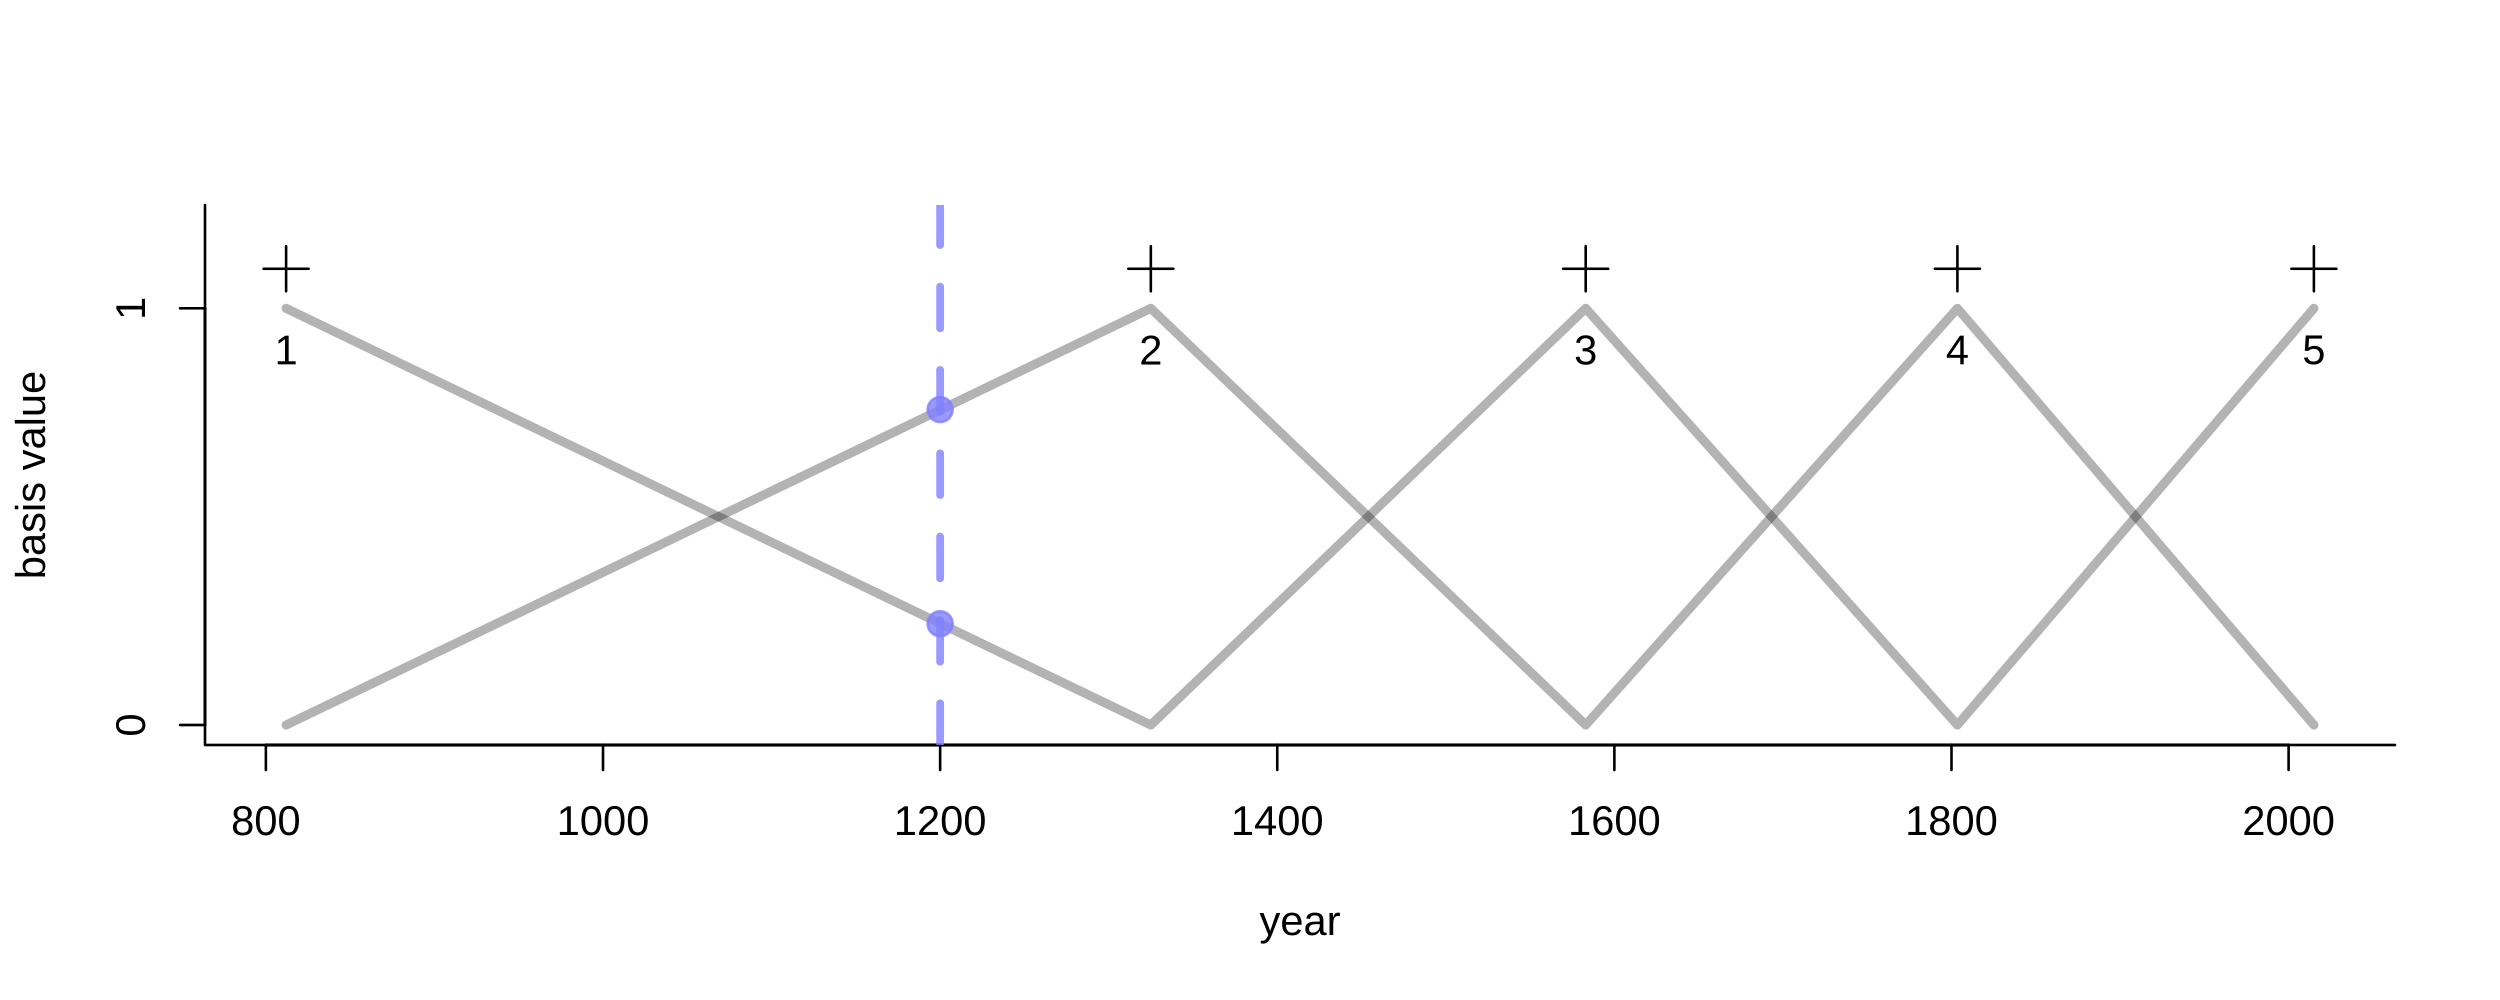
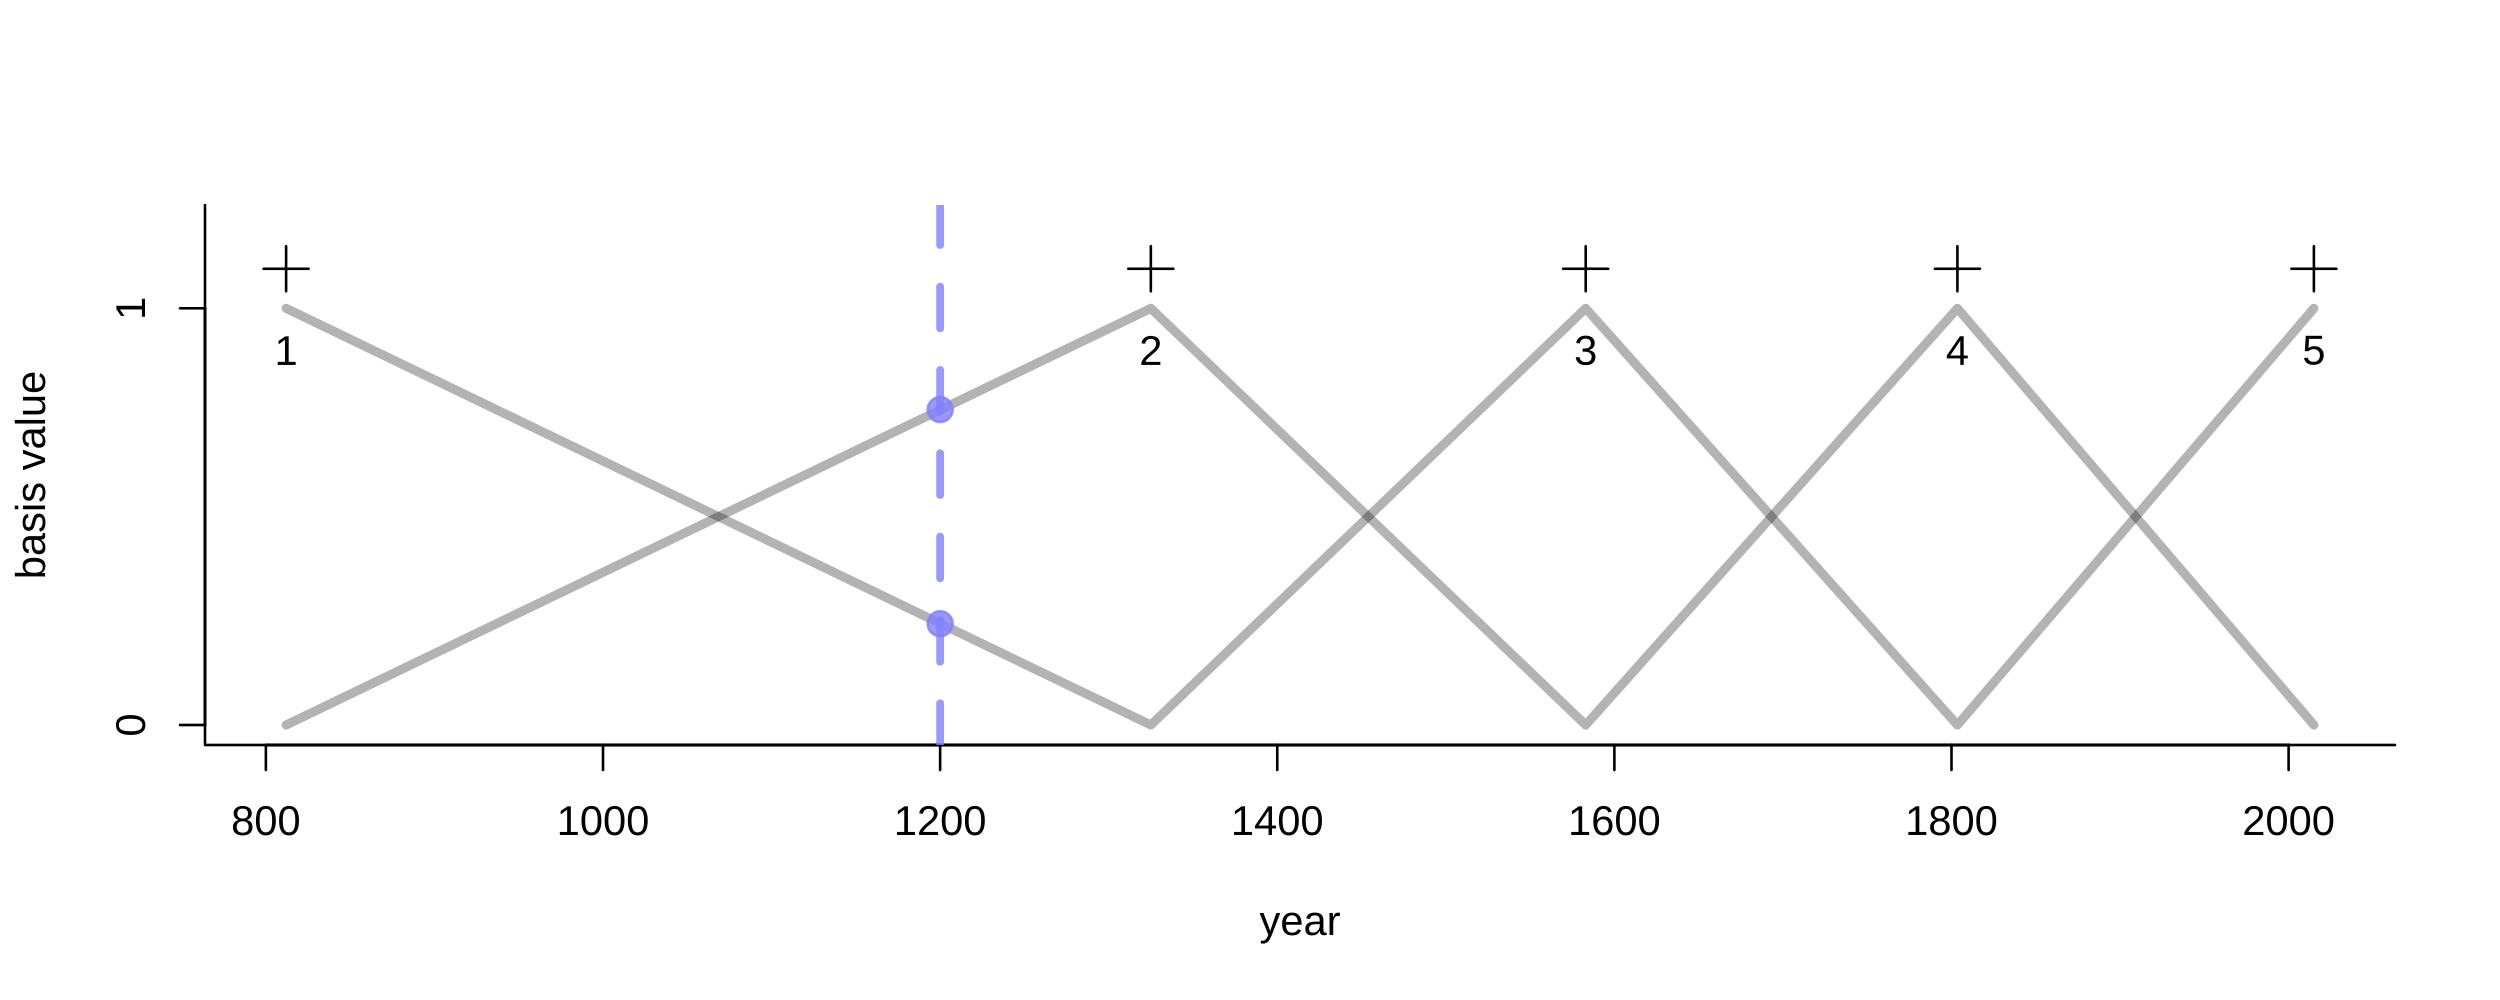
<svg xmlns="http://www.w3.org/2000/svg" viewBox="0 0 720.00 288.00">
  <defs>
    <style type="text/css">
    line, polyline, polygon, path, rect, circle {
      fill: none;
      stroke: #000000;
      stroke-linecap: round;
      stroke-linejoin: round;
      stroke-miterlimit: 10.00;
    }
  </style>
  </defs>
  <rect width="100%" height="100%" style="stroke: none; fill: #FFFFFF;" />
  <defs>
    <clipPath id="cpNTkuMDR8Njg5Ljc2fDIxNC41Nnw1OS4wNA==">
      <rect x="59.04" y="59.04" width="630.72" height="155.52" />
    </clipPath>
  </defs>
  <polyline points="82.40,208.80 331.44,88.80 456.68,208.80 563.73,88.80 666.40,208.80 " style="stroke-width: 2.62; stroke: #000000; stroke-opacity: 0.30;" clip-path="url(#cpNTkuMDR8Njg5Ljc2fDIxNC41Nnw1OS4wNA==)" />
  <defs>
    <clipPath id="cpMC4wMHw3MjAuMDB8Mjg4LjAwfDAuMDA=">
      <rect x="0.00" y="0.00" width="720.00" height="288.00" />
    </clipPath>
  </defs>
  <line x1="76.57" y1="214.56" x2="659.12" y2="214.56" style="stroke-width: 0.75;" clip-path="url(#cpMC4wMHw3MjAuMDB8Mjg4LjAwfDAuMDA=)" />
  <line x1="76.57" y1="214.56" x2="76.57" y2="221.76" style="stroke-width: 0.75;" clip-path="url(#cpMC4wMHw3MjAuMDB8Mjg4LjAwfDAuMDA=)" />
  <line x1="173.67" y1="214.56" x2="173.67" y2="221.76" style="stroke-width: 0.75;" clip-path="url(#cpMC4wMHw3MjAuMDB8Mjg4LjAwfDAuMDA=)" />
  <line x1="270.76" y1="214.56" x2="270.76" y2="221.76" style="stroke-width: 0.75;" clip-path="url(#cpMC4wMHw3MjAuMDB8Mjg4LjAwfDAuMDA=)" />
  <line x1="367.85" y1="214.56" x2="367.85" y2="221.76" style="stroke-width: 0.75;" clip-path="url(#cpMC4wMHw3MjAuMDB8Mjg4LjAwfDAuMDA=)" />
  <line x1="464.94" y1="214.56" x2="464.94" y2="221.76" style="stroke-width: 0.75;" clip-path="url(#cpMC4wMHw3MjAuMDB8Mjg4LjAwfDAuMDA=)" />
  <line x1="562.03" y1="214.56" x2="562.03" y2="221.76" style="stroke-width: 0.75;" clip-path="url(#cpMC4wMHw3MjAuMDB8Mjg4LjAwfDAuMDA=)" />
  <line x1="659.12" y1="214.56" x2="659.12" y2="221.76" style="stroke-width: 0.75;" clip-path="url(#cpMC4wMHw3MjAuMDB8Mjg4LjAwfDAuMDA=)" />
  <g clip-path="url(#cpMC4wMHw3MjAuMDB8Mjg4LjAwfDAuMDA=)">
-     <text x="66.56" y="240.48" style="font-size: 12.00px; font-family: Arimo;" textLength="20.02px" lengthAdjust="spacingAndGlyphs">800</text>
+     <text x="66.56" y="240.48" style="font-size: 12.00px; font-family: Arial;" textLength="20.02px" lengthAdjust="spacingAndGlyphs">800</text>
  </g>
  <g clip-path="url(#cpMC4wMHw3MjAuMDB8Mjg4LjAwfDAuMDA=)">
-     <text x="160.32" y="240.48" style="font-size: 12.00px; font-family: Arimo;" textLength="26.70px" lengthAdjust="spacingAndGlyphs">1000</text>
+     <text x="160.32" y="240.48" style="font-size: 12.00px; font-family: Arial;" textLength="26.70px" lengthAdjust="spacingAndGlyphs">1000</text>
  </g>
  <g clip-path="url(#cpMC4wMHw3MjAuMDB8Mjg4LjAwfDAuMDA=)">
-     <text x="257.41" y="240.48" style="font-size: 12.00px; font-family: Arimo;" textLength="26.70px" lengthAdjust="spacingAndGlyphs">1200</text>
+     <text x="257.41" y="240.48" style="font-size: 12.00px; font-family: Arial;" textLength="26.70px" lengthAdjust="spacingAndGlyphs">1200</text>
  </g>
  <g clip-path="url(#cpMC4wMHw3MjAuMDB8Mjg4LjAwfDAuMDA=)">
-     <text x="354.50" y="240.48" style="font-size: 12.00px; font-family: Arimo;" textLength="26.70px" lengthAdjust="spacingAndGlyphs">1400</text>
+     <text x="354.50" y="240.48" style="font-size: 12.00px; font-family: Arial;" textLength="26.70px" lengthAdjust="spacingAndGlyphs">1400</text>
  </g>
  <g clip-path="url(#cpMC4wMHw3MjAuMDB8Mjg4LjAwfDAuMDA=)">
-     <text x="451.59" y="240.48" style="font-size: 12.00px; font-family: Arimo;" textLength="26.70px" lengthAdjust="spacingAndGlyphs">1600</text>
+     <text x="451.59" y="240.48" style="font-size: 12.00px; font-family: Arial;" textLength="26.70px" lengthAdjust="spacingAndGlyphs">1600</text>
  </g>
  <g clip-path="url(#cpMC4wMHw3MjAuMDB8Mjg4LjAwfDAuMDA=)">
-     <text x="548.68" y="240.48" style="font-size: 12.00px; font-family: Arimo;" textLength="26.70px" lengthAdjust="spacingAndGlyphs">1800</text>
+     <text x="548.68" y="240.48" style="font-size: 12.00px; font-family: Arial;" textLength="26.70px" lengthAdjust="spacingAndGlyphs">1800</text>
  </g>
  <g clip-path="url(#cpMC4wMHw3MjAuMDB8Mjg4LjAwfDAuMDA=)">
-     <text x="645.77" y="240.48" style="font-size: 12.00px; font-family: Arimo;" textLength="26.70px" lengthAdjust="spacingAndGlyphs">2000</text>
+     <text x="645.77" y="240.48" style="font-size: 12.00px; font-family: Arial;" textLength="26.70px" lengthAdjust="spacingAndGlyphs">2000</text>
  </g>
  <polyline points="59.04,59.04 59.04,214.56 689.76,214.56 " style="stroke-width: 0.75;" clip-path="url(#cpMC4wMHw3MjAuMDB8Mjg4LjAwfDAuMDA=)" />
  <g clip-path="url(#cpMC4wMHw3MjAuMDB8Mjg4LjAwfDAuMDA=)">
-     <text x="362.73" y="269.28" style="font-size: 12.00px; font-family: Arimo;" textLength="23.34px" lengthAdjust="spacingAndGlyphs">year</text>
+     <text x="362.73" y="269.28" style="font-size: 12.00px; font-family: Arial;" textLength="23.34px" lengthAdjust="spacingAndGlyphs">year</text>
  </g>
  <g clip-path="url(#cpMC4wMHw3MjAuMDB8Mjg4LjAwfDAuMDA=)">
-     <text transform="translate(12.96,166.82) rotate(-90)" style="font-size: 12.00px; font-family: Arimo;" textLength="60.04px" lengthAdjust="spacingAndGlyphs">basis value</text>
+     <text transform="translate(12.96,166.82) rotate(-90)" style="font-size: 12.00px; font-family: Arial;" textLength="60.04px" lengthAdjust="spacingAndGlyphs">basis value</text>
  </g>
  <defs>
    <clipPath id="cpNTkuMDR8Njg5Ljc2fDIxNC41Nnw1OS4wNA==">
      <rect x="59.04" y="59.04" width="630.72" height="155.52" />
    </clipPath>
  </defs>
  <polyline points="82.40,88.80 331.44,208.80 456.68,88.80 563.73,208.80 666.40,88.80 " style="stroke-width: 2.62; stroke: #000000; stroke-opacity: 0.30;" clip-path="url(#cpNTkuMDR8Njg5Ljc2fDIxNC41Nnw1OS4wNA==)" />
  <line x1="75.91" y1="77.40" x2="88.89" y2="77.40" style="stroke-width: 0.75;" clip-path="url(#cpNTkuMDR8Njg5Ljc2fDIxNC41Nnw1OS4wNA==)" />
  <line x1="82.40" y1="83.89" x2="82.40" y2="70.91" style="stroke-width: 0.75;" clip-path="url(#cpNTkuMDR8Njg5Ljc2fDIxNC41Nnw1OS4wNA==)" />
  <line x1="324.95" y1="77.40" x2="337.93" y2="77.40" style="stroke-width: 0.75;" clip-path="url(#cpNTkuMDR8Njg5Ljc2fDIxNC41Nnw1OS4wNA==)" />
  <line x1="331.44" y1="83.89" x2="331.44" y2="70.91" style="stroke-width: 0.75;" clip-path="url(#cpNTkuMDR8Njg5Ljc2fDIxNC41Nnw1OS4wNA==)" />
  <line x1="450.19" y1="77.40" x2="463.18" y2="77.40" style="stroke-width: 0.75;" clip-path="url(#cpNTkuMDR8Njg5Ljc2fDIxNC41Nnw1OS4wNA==)" />
  <line x1="456.68" y1="83.89" x2="456.68" y2="70.91" style="stroke-width: 0.75;" clip-path="url(#cpNTkuMDR8Njg5Ljc2fDIxNC41Nnw1OS4wNA==)" />
  <line x1="557.24" y1="77.40" x2="570.22" y2="77.40" style="stroke-width: 0.75;" clip-path="url(#cpNTkuMDR8Njg5Ljc2fDIxNC41Nnw1OS4wNA==)" />
  <line x1="563.73" y1="83.89" x2="563.73" y2="70.91" style="stroke-width: 0.75;" clip-path="url(#cpNTkuMDR8Njg5Ljc2fDIxNC41Nnw1OS4wNA==)" />
  <line x1="659.91" y1="77.40" x2="672.89" y2="77.40" style="stroke-width: 0.75;" clip-path="url(#cpNTkuMDR8Njg5Ljc2fDIxNC41Nnw1OS4wNA==)" />
  <line x1="666.40" y1="83.89" x2="666.40" y2="70.91" style="stroke-width: 0.75;" clip-path="url(#cpNTkuMDR8Njg5Ljc2fDIxNC41Nnw1OS4wNA==)" />
  <g clip-path="url(#cpNTkuMDR8Njg5Ljc2fDIxNC41Nnw1OS4wNA==)">
-     <text x="79.06" y="104.93" style="font-size: 12.00px; font-family: Arimo;" textLength="6.67px" lengthAdjust="spacingAndGlyphs">1</text>
+     <text x="79.06" y="105.11" style="font-size: 12.00px; font-family: Arial;" textLength="6.67px" lengthAdjust="spacingAndGlyphs">1</text>
  </g>
  <g clip-path="url(#cpNTkuMDR8Njg5Ljc2fDIxNC41Nnw1OS4wNA==)">
-     <text x="328.10" y="104.99" style="font-size: 12.00px; font-family: Arimo;" textLength="6.67px" lengthAdjust="spacingAndGlyphs">2</text>
+     <text x="328.10" y="105.11" style="font-size: 12.00px; font-family: Arial;" textLength="6.67px" lengthAdjust="spacingAndGlyphs">2</text>
  </g>
  <g clip-path="url(#cpNTkuMDR8Njg5Ljc2fDIxNC41Nnw1OS4wNA==)">
-     <text x="453.35" y="104.93" style="font-size: 12.00px; font-family: Arimo;" textLength="6.67px" lengthAdjust="spacingAndGlyphs">3</text>
+     <text x="453.35" y="105.04" style="font-size: 12.00px; font-family: Arial;" textLength="6.67px" lengthAdjust="spacingAndGlyphs">3</text>
  </g>
  <g clip-path="url(#cpNTkuMDR8Njg5Ljc2fDIxNC41Nnw1OS4wNA==)">
-     <text x="560.39" y="104.93" style="font-size: 12.00px; font-family: Arimo;" textLength="6.67px" lengthAdjust="spacingAndGlyphs">4</text>
+     <text x="560.39" y="105.09" style="font-size: 12.00px; font-family: Arial;" textLength="6.67px" lengthAdjust="spacingAndGlyphs">4</text>
  </g>
  <g clip-path="url(#cpNTkuMDR8Njg5Ljc2fDIxNC41Nnw1OS4wNA==)">
-     <text x="663.06" y="104.87" style="font-size: 12.00px; font-family: Arimo;" textLength="6.67px" lengthAdjust="spacingAndGlyphs">5</text>
+     <text x="663.06" y="104.96" style="font-size: 12.00px; font-family: Arial;" textLength="6.67px" lengthAdjust="spacingAndGlyphs">5</text>
  </g>
  <line x1="270.76" y1="214.56" x2="270.76" y2="59.04" style="stroke-width: 2.25; stroke: #8080FF; stroke-opacity: 0.80; stroke-dasharray: 12.00,12.00;" clip-path="url(#cpNTkuMDR8Njg5Ljc2fDIxNC41Nnw1OS4wNA==)" />
  <circle cx="270.76" cy="179.64" r="3.60" style="stroke-width: 0.75; stroke: #8080FF; stroke-opacity: 0.80; fill: #8080FF; fill-opacity: 0.80;" clip-path="url(#cpNTkuMDR8Njg5Ljc2fDIxNC41Nnw1OS4wNA==)" />
  <circle cx="270.76" cy="117.96" r="3.60" style="stroke-width: 0.75; stroke: #8080FF; stroke-opacity: 0.80; fill: #8080FF; fill-opacity: 0.80;" clip-path="url(#cpNTkuMDR8Njg5Ljc2fDIxNC41Nnw1OS4wNA==)" />
  <defs>
    <clipPath id="cpMC4wMHw3MjAuMDB8Mjg4LjAwfDAuMDA=">
      <rect x="0.00" y="0.00" width="720.00" height="288.00" />
    </clipPath>
  </defs>
  <line x1="59.04" y1="208.80" x2="59.04" y2="88.80" style="stroke-width: 0.75;" clip-path="url(#cpMC4wMHw3MjAuMDB8Mjg4LjAwfDAuMDA=)" />
  <line x1="59.04" y1="208.80" x2="51.84" y2="208.80" style="stroke-width: 0.75;" clip-path="url(#cpMC4wMHw3MjAuMDB8Mjg4LjAwfDAuMDA=)" />
  <line x1="59.04" y1="88.80" x2="51.84" y2="88.80" style="stroke-width: 0.75;" clip-path="url(#cpMC4wMHw3MjAuMDB8Mjg4LjAwfDAuMDA=)" />
  <g clip-path="url(#cpMC4wMHw3MjAuMDB8Mjg4LjAwfDAuMDA=)">
-     <text transform="translate(41.76,212.14) rotate(-90)" style="font-size: 12.00px; font-family: Arimo;" textLength="6.67px" lengthAdjust="spacingAndGlyphs">0</text>
+     <text transform="translate(41.76,212.14) rotate(-90)" style="font-size: 12.00px; font-family: Arial;" textLength="6.67px" lengthAdjust="spacingAndGlyphs">0</text>
  </g>
  <g clip-path="url(#cpMC4wMHw3MjAuMDB8Mjg4LjAwfDAuMDA=)">
-     <text transform="translate(41.76,92.14) rotate(-90)" style="font-size: 12.00px; font-family: Arimo;" textLength="6.67px" lengthAdjust="spacingAndGlyphs">1</text>
+     <text transform="translate(41.76,92.14) rotate(-90)" style="font-size: 12.00px; font-family: Arial;" textLength="6.67px" lengthAdjust="spacingAndGlyphs">1</text>
  </g>
</svg>
